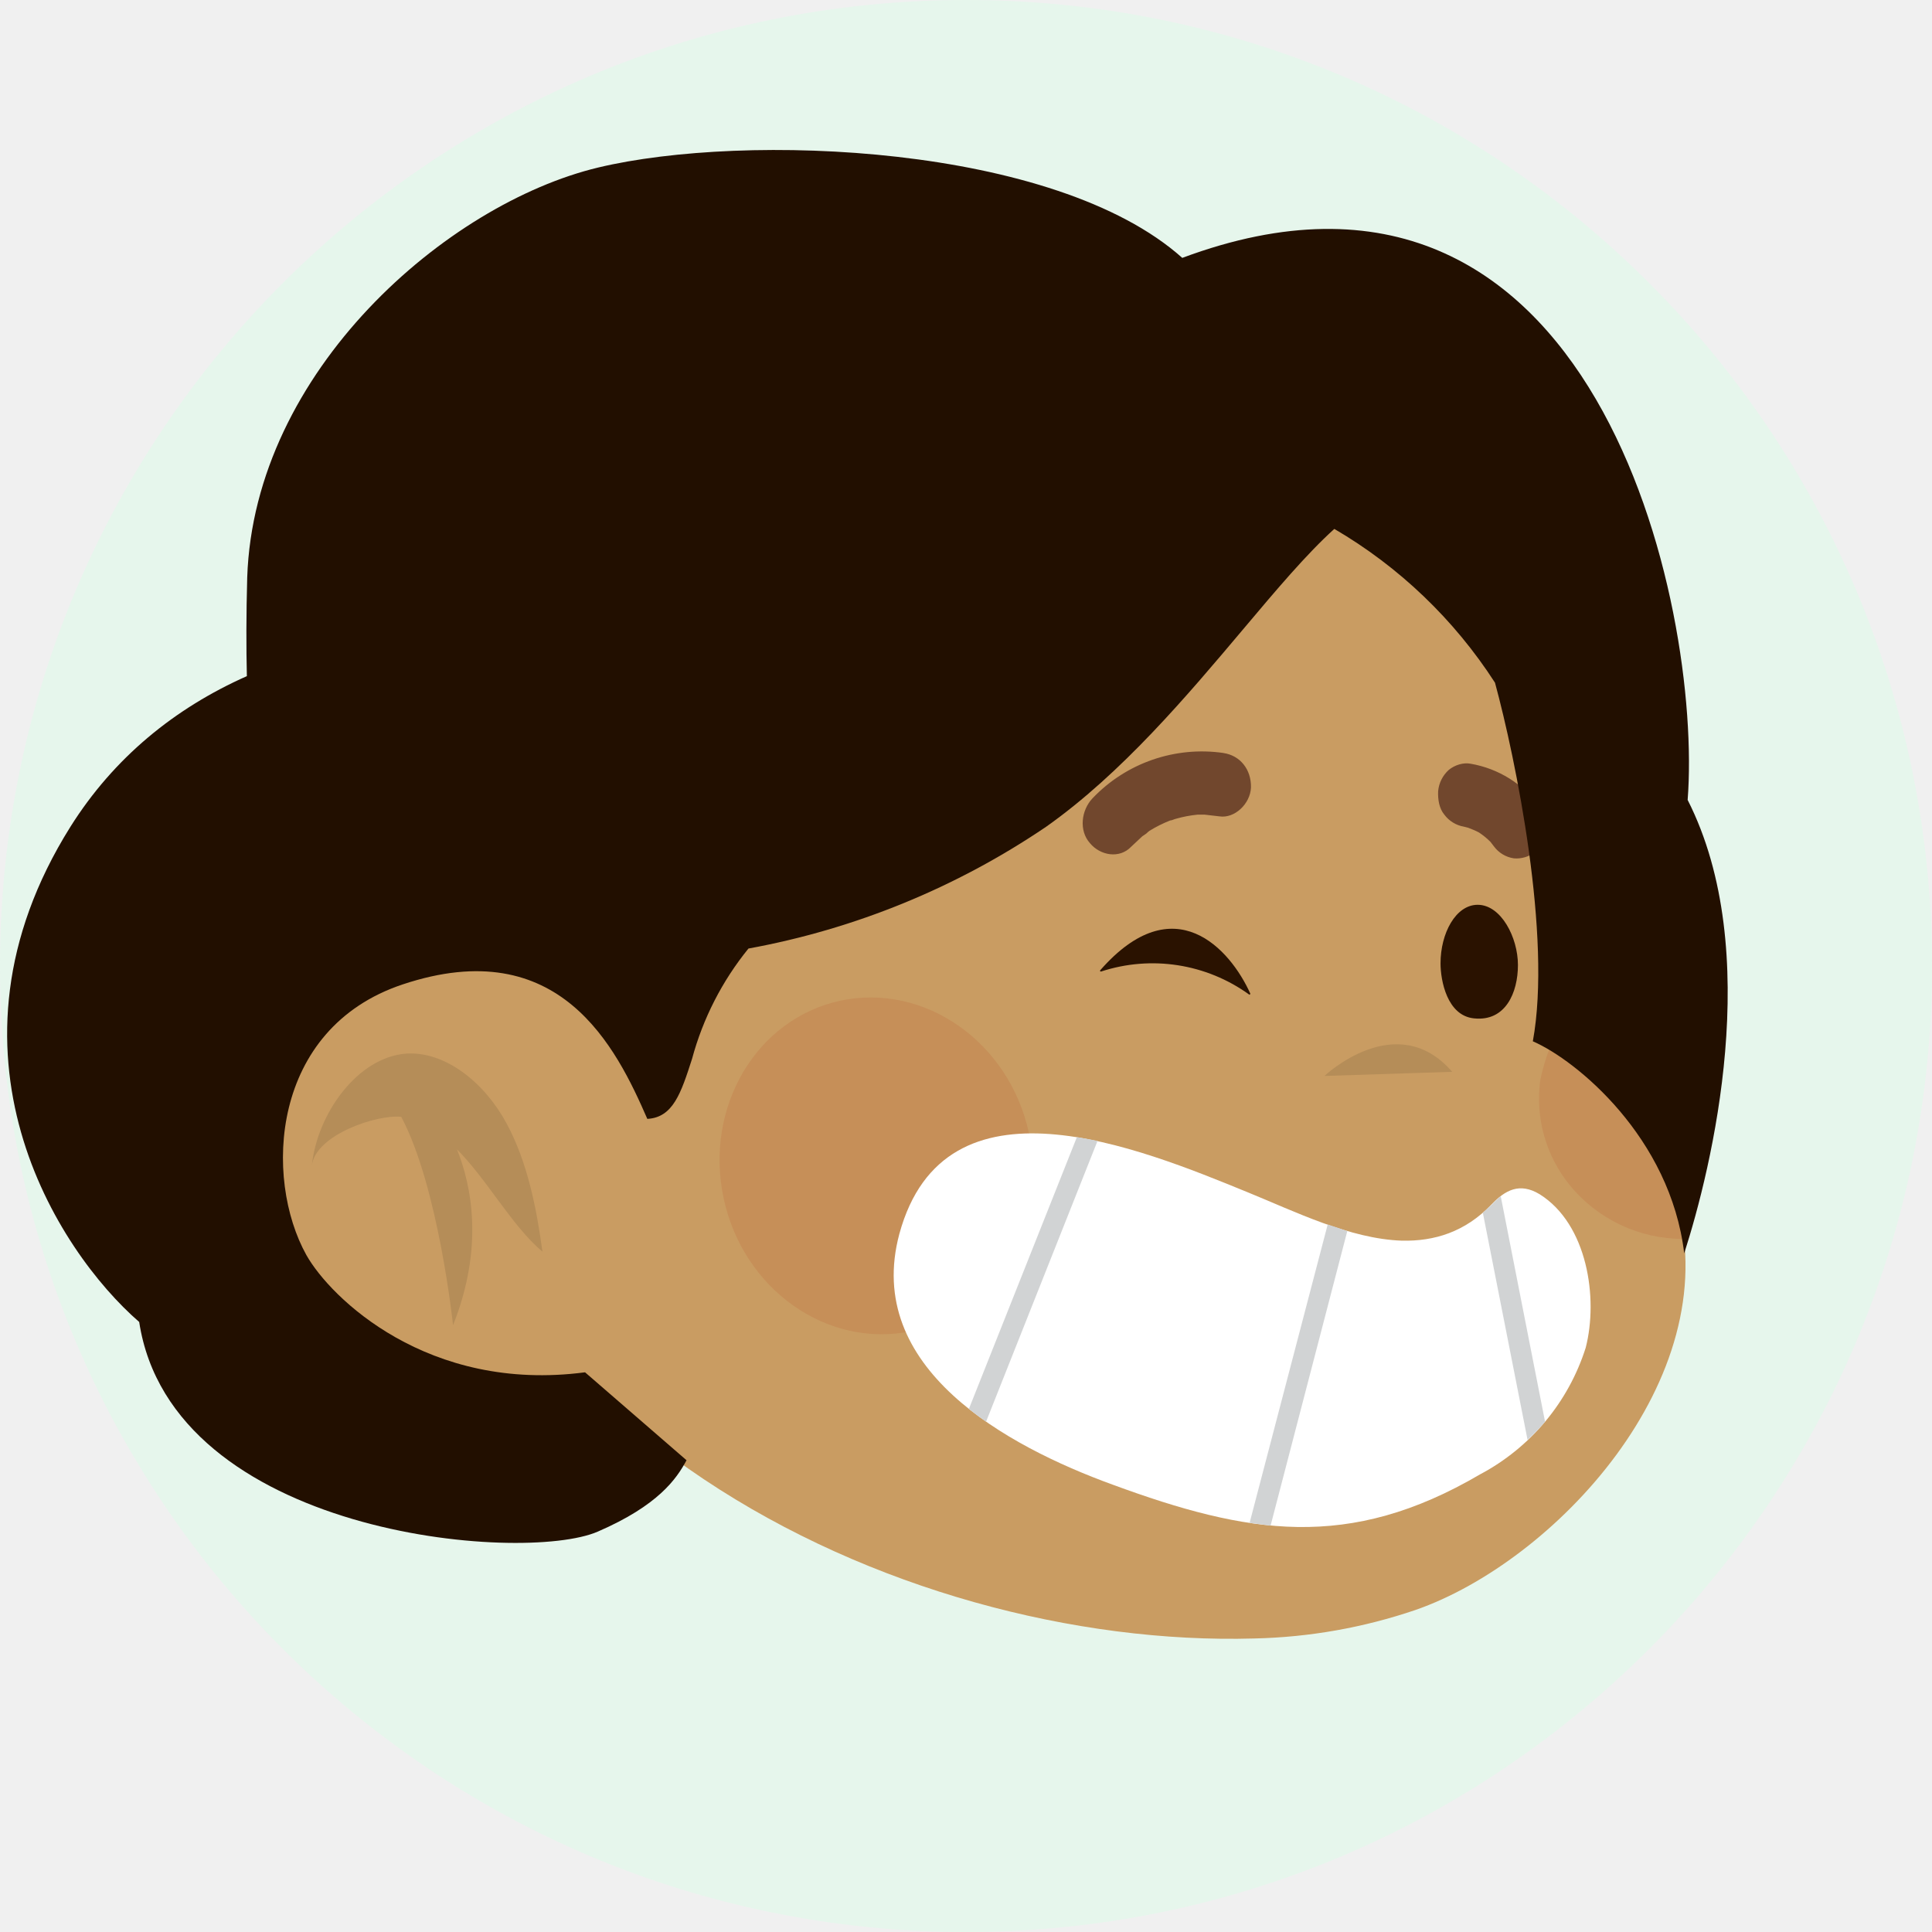
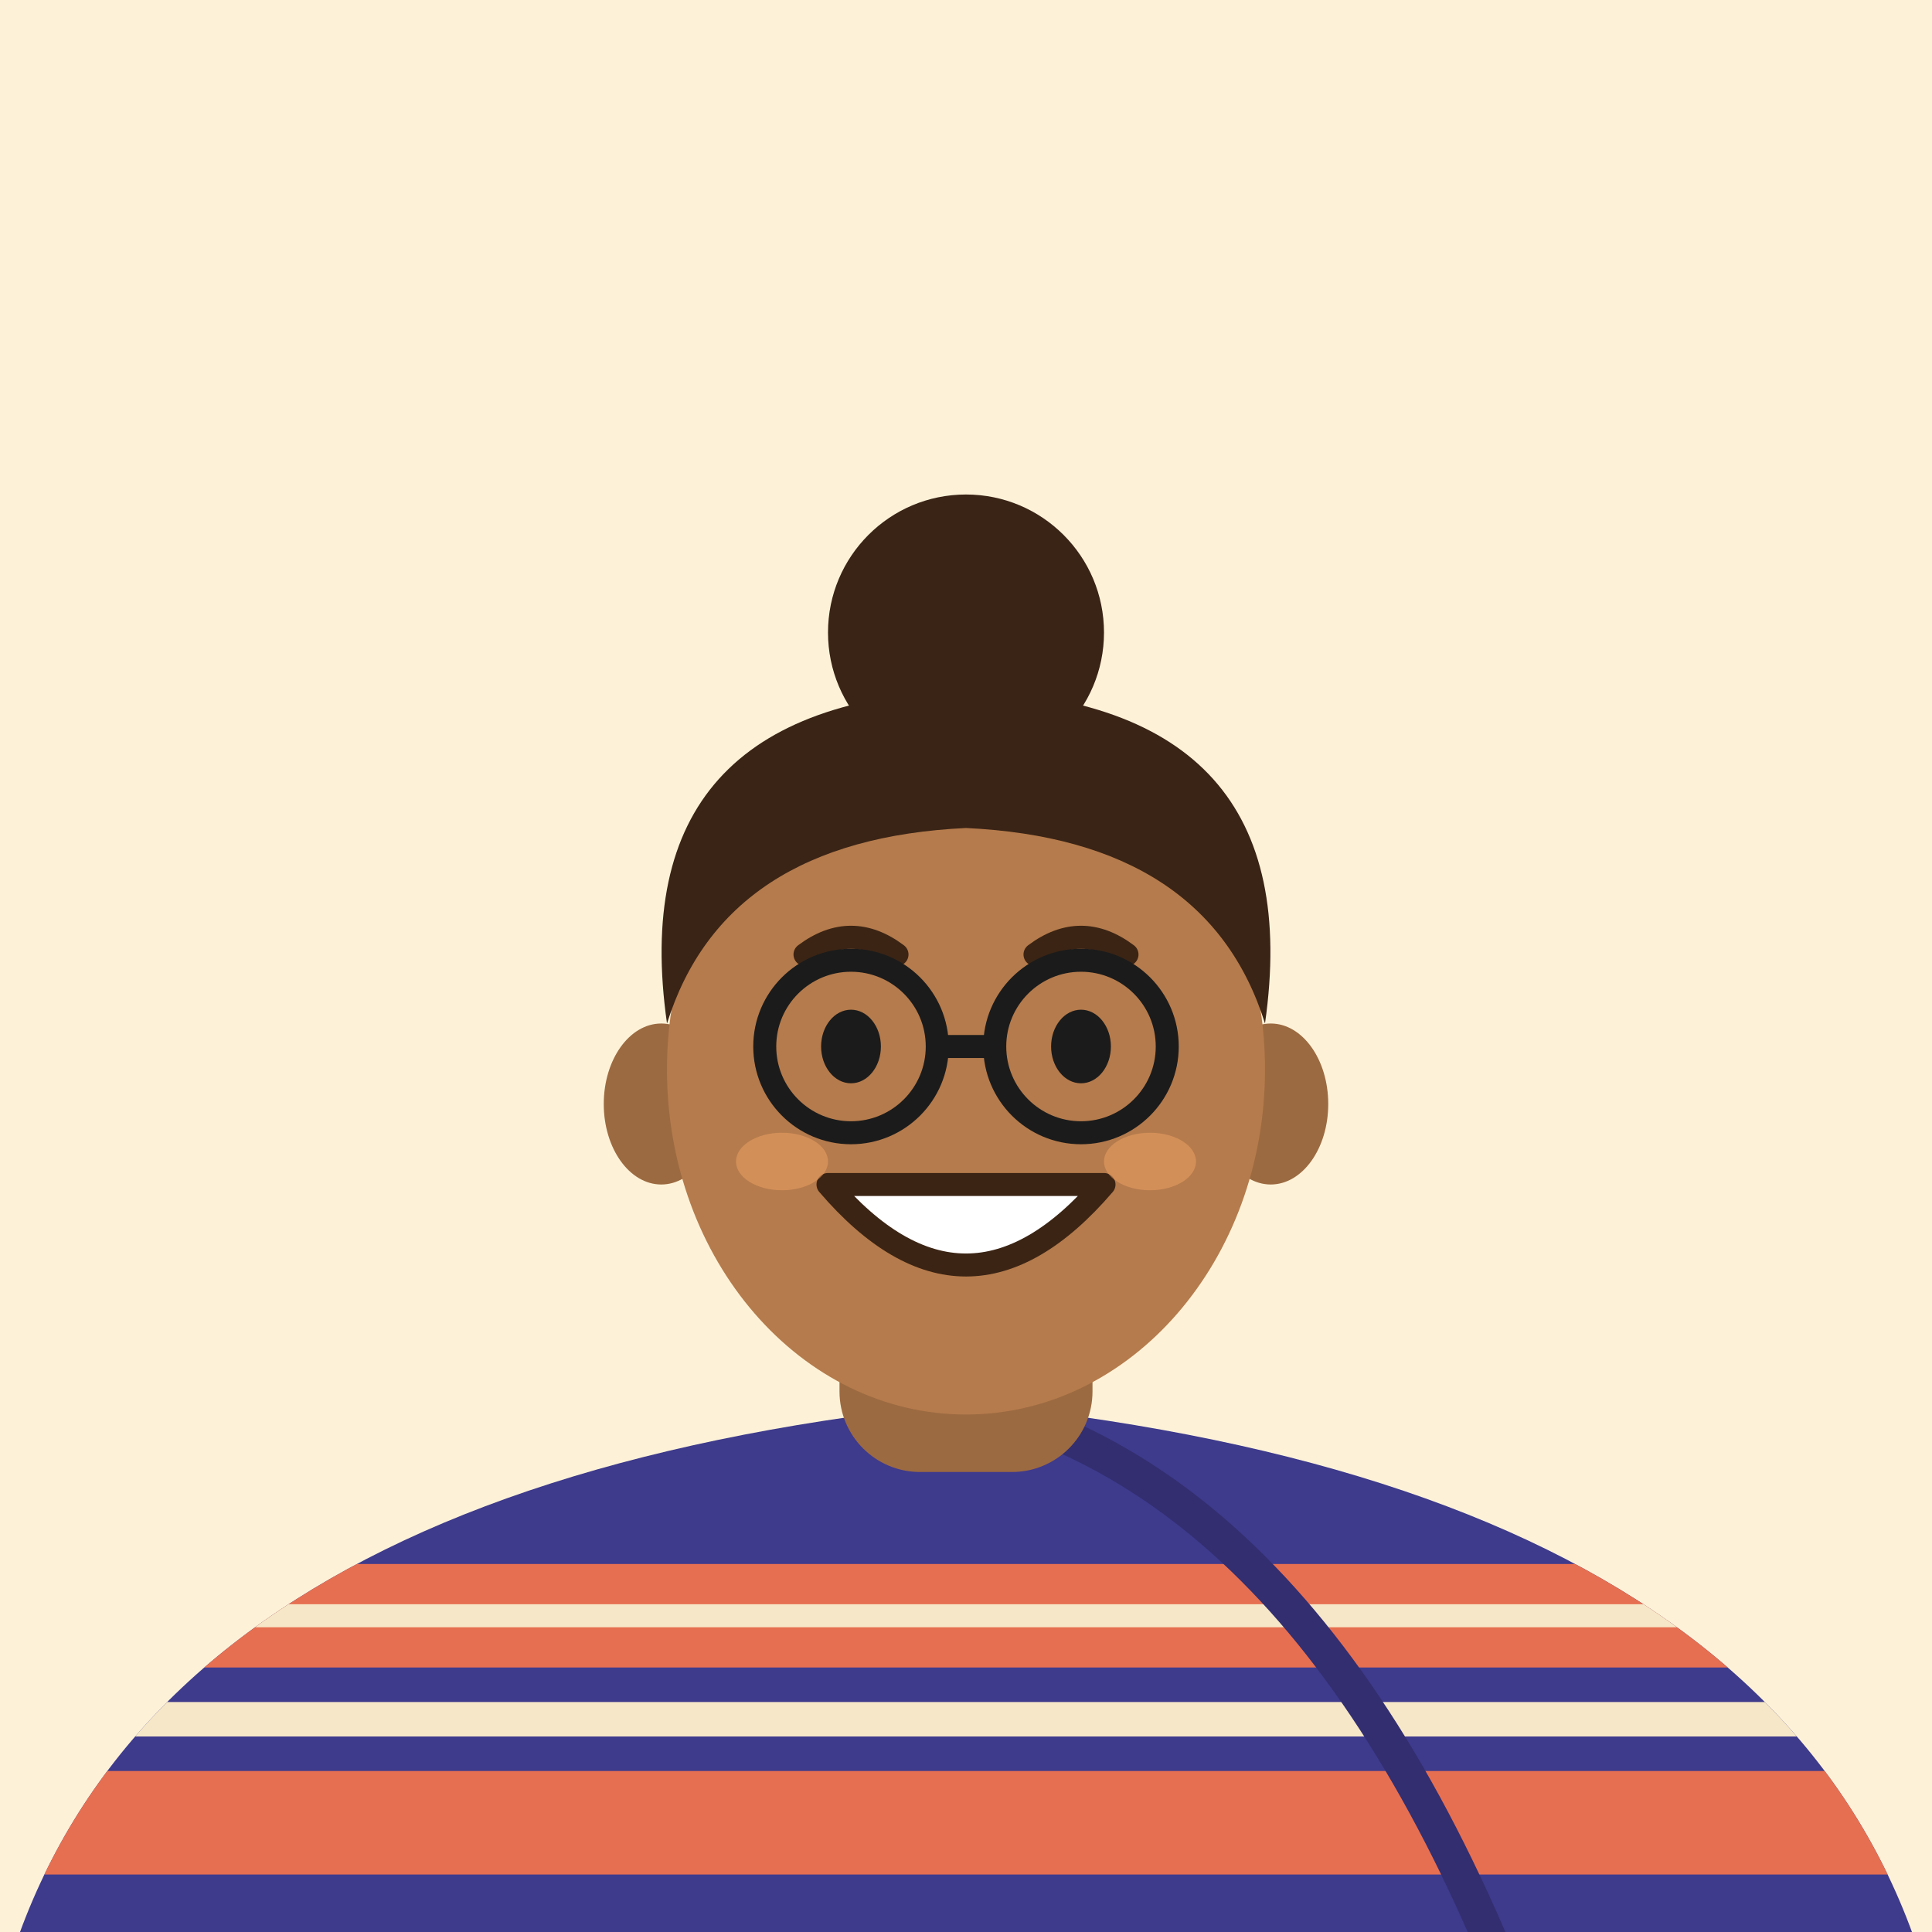
- <svg xmlns="http://www.w3.org/2000/svg" viewBox="0 0 480 480" fill="none" shape-rendering="auto">
-   <mask id="viewboxMask">
-     <rect width="480" height="480" rx="240" ry="240" x="0" y="0" fill="#fff" />
-   </mask>
-   <g mask="url(#viewboxMask)">
-     <rect fill="#e6f6ec" width="480" height="480" x="0" y="0" />
-     <g transform="matrix(.85775 0 0 .85427 52 47)">
-       <path d="M264 38.6s131.4 20.6 121.4 208.1c0 .7 15.2 10.9 16.4 12a77.1 77.1 0 0 1 23.4 36.3c13.9 51.3-35.7 104.2-75.8 118.2a155 155 0 0 1-46.7 8.3c-103.1 3-239.7-62.7-246.7-191a202.7 202.7 0 0 1 15.1-83.9c0 .1 57.4-142.5 192.9-108Z" fill="#c99c62" />
-       <path d="M388.7 248.7a57 57 0 0 0-3.2 10.5 40 40 0 0 0 8.5 30.4 42.3 42.3 0 0 0 33 15.7c-3.2-31.7-29-50.7-38.3-56.6ZM203.5 332c24.4-5.2 39.6-31 33.9-57.5-5.7-26.5-30.2-43.7-54.6-38.5-24.4 5.3-39.5 31-33.8 57.6 5.7 26.5 30.1 43.7 54.5 38.5Z" fill="#DC2400" style="mix-blend-mode:multiply" opacity=".1" />
-       <path opacity=".1" d="M323 257.9s20.9-19.9 37-1.2Z" fill="#000" />
-       <path d="M128.7 356.9C59.3 391.7-3.7 304.4 16.5 255.3c12.9-31.4 50.4-33.8 72.1-5.2a185 185 0 0 1 29.1 59.1" fill="#c99c62" />
-       <path opacity=".1" d="M71.5 279c9 9 16.1 22.5 25 30-1.7-12.5-4.3-26-10.4-37.3-6.2-11.6-17.5-21-29-20.3-14.2 1-25.9 17.6-27.4 32.6 1-9 19-15 25.9-14.2 10.8 20.4 15 60.6 15 60.6 9-22.7 5.4-40.7 1-51.5Z" fill="#000" />
+ <svg xmlns="http://www.w3.org/2000/svg" viewBox="16 6 168 168" aria-hidden="true">
+   <defs>
+     <clipPath id="b4">
+       <path d="M14 210 Q18 154 100 146 Q182 154 186 210 Z" />
+     </clipPath>
+   </defs>
+   <rect x="0" y="0" width="200" height="200" fill="#FDF2D8" />
+   <g transform="translate(0 -18)">
+     <path d="M14 210 Q18 154 100 146 Q182 154 186 210 Z" fill="#3E3A8C" />
+     <g clip-path="url(#b4)">
+       <rect x="0" y="160" width="200" height="9" fill="#E76F51" />
+       <rect x="0" y="172" width="200" height="3" fill="#F6E7C8" />
+       <rect x="0" y="178" width="200" height="9" fill="#E76F51" />
+       <rect x="0" y="163.5" width="200" height="2" fill="#F6E7C8" />
    </g>
-     <g transform="matrix(.85472 0 0 .855 19 -17)">
-       <path d="M385.3 380.4c9.4.2 18.3-2.5 26-10.5 4-4.2 8.2-6.5 14-3 13.9 8.7 17.1 30.2 13.4 44.6a63.3 63.3 0 0 1-30.7 36.8c-38.2 22.4-67.6 17.4-106.8 3-30.8-11.2-72.5-33.9-62-72.9 13.2-48.3 69.6-25 101.4-12 13.5 5.5 29.6 13.5 44.7 14Z" fill="#fff" />
-       <path d="m347 463.2-6-.8 22.7-86.7 5.7 1.9-22.3 85.6ZM426.9 433a68.7 68.7 0 0 1-5.1 5.3l-13-66 2.6-2.4c.8-.9 1.7-1.7 2.6-2.4l12.9 65.6ZM296.8 351.4 264.4 433a98.1 98.1 0 0 1-5-3.7l31.4-79 6 1.1Z" fill="#D1D3D4" />
+     <path d="M100 146 Q134 154 152 210" fill="none" stroke="#322e70" stroke-width="3" stroke-linecap="round" />
+     <rect x="89" y="136" width="22" height="16" rx="7" fill="#9c6a41" />
+     <ellipse cx="73.5" cy="120" rx="5" ry="7" fill="#9c6a41" />
+     <ellipse cx="126.5" cy="120" rx="5" ry="7" fill="#9c6a41" />
+     <ellipse cx="100" cy="117" rx="26" ry="30" fill="#B57B4C" />
+     <ellipse cx="90" cy="115" rx="2.6" ry="3.2" fill="#1B1B1B" />
+     <ellipse cx="110" cy="115" rx="2.6" ry="3.2" fill="#1B1B1B" />
+     <path d="M86 107 q4 -3 8 0 M106 107 q4 -3 8 0" stroke="#3B2414" stroke-width="2" fill="none" stroke-linecap="round" />
+     <path d="M88 127 Q100 141 112 127 Z" fill="#FFFFFF" stroke="#3B2414" stroke-width="2" stroke-linejoin="round" />
+     <ellipse cx="84" cy="125" rx="4" ry="2.5" fill="#eba063" opacity=".55" />
+     <ellipse cx="116" cy="125" rx="4" ry="2.5" fill="#eba063" opacity=".55" />
+     <g fill="none" stroke="#1B1B1B" stroke-width="2">
+       <circle cx="90" cy="115" r="7.5" />
+       <circle cx="110" cy="115" r="7.5" />
+       <path d="M97.5 115h5" />
    </g>
-     <g transform="matrix(.85472 0 0 .855 19 -17)">
-       <path d="M340.9 308.9a48 48 0 0 0-43.1-6.7c-.2 0-.4-.2-.2-.4 21.5-24.5 37.8-6.1 43.6 6.8 0 .2-.2.4-.3.3ZM419 300.3c0 8-3.6 16.5-12.8 15.5-7.8-.8-9.7-11-9.7-16 0-8.7 4.4-17 10.8-17 6.8 0 11.7 9.5 11.7 17.5Z" fill="#2A1200" />
-       <path d="M333.5 238.7a43.9 43.9 0 0 0-38.2 13.2c-3.2 3.4-4 9.3-.7 13 3 3.6 8.6 4.6 12 1l3.2-3c.4-.3 1.3-.8 1.6-1.2l.5-.4a37.7 37.7 0 0 1 6-3c.5 0 1.2-.4 1.7-.5a35.6 35.6 0 0 1 6.3-1.2h2l4.3.5c4.4.7 9-3.6 9.2-8.4.1-5.3-3.2-9.3-8-10ZM425.4 254.4a31.4 31.4 0 0 0-20.2-12.6c-2.1-.4-4.6.4-6.3 1.8a9.5 9.5 0 0 0-3.1 6.2c-.1 2.4.3 5 1.8 6.8a9 9 0 0 0 5.7 3.5l1.2.3c1 .4 2.1.8 3.2 1.4 1.2.8 2.3 1.7 3.3 2.7l1 1.3a8.8 8.8 0 0 0 5.8 3.5c2 .2 4.6-.4 6.2-2 1.7-1.5 3-3.6 3.2-6 .1-2.5-.4-5-1.8-7Z" fill="#71472D" />
-     </g>
-     <g transform="matrix(.85472 0 0 .85667 18 -15)">
-       <path d="M366.8 170.9c-8 7.2-16.8 17.6-26.5 29.1-16.3 19.3-35.3 41.8-57.3 57.3a227.2 227.2 0 0 1-86.5 35.3 86.4 86.4 0 0 0-16.4 32c-3.2 9.9-5.5 17-13 17.4-9-20.6-25.4-54.2-71.1-39-38.5 12.8-40.4 56.3-28 78.5 7 12.4 35.3 40 81 34l29.5 25.5c-2.9 5.4-8.2 13.1-25.8 20.7-21.9 9.5-123.8 1-133.3-60.8-23.8-20.6-61.1-78.2-20-143.6 12.6-20 30.3-34.4 51.3-43.7-.2-8.2-.2-17.7.1-28.6 2-60 58.1-108.4 102-118.9 42.7-10.2 132.8-6.8 169.8 26.2C443 47.5 473.8 193.9 469.5 249.5c22.4 44 7 106.7-1 131.5-4-33.6-31.3-56-44-61.5 5.6-30.4-5-82-11-104a139 139 0 0 0-46.7-44.6Z" fill="#220f00" />
-     </g>
-     <g transform="matrix(.85472 0 0 .85667 14 -12)" />
+     <path d="M74 113 Q70 85 100 84 Q130 85 126 113 Q121 97 100 96 Q79 97 74 113 Z" fill="#3A2416" />
+     <circle cx="100" cy="79" r="12" fill="#3A2416" />
  </g>
</svg>
